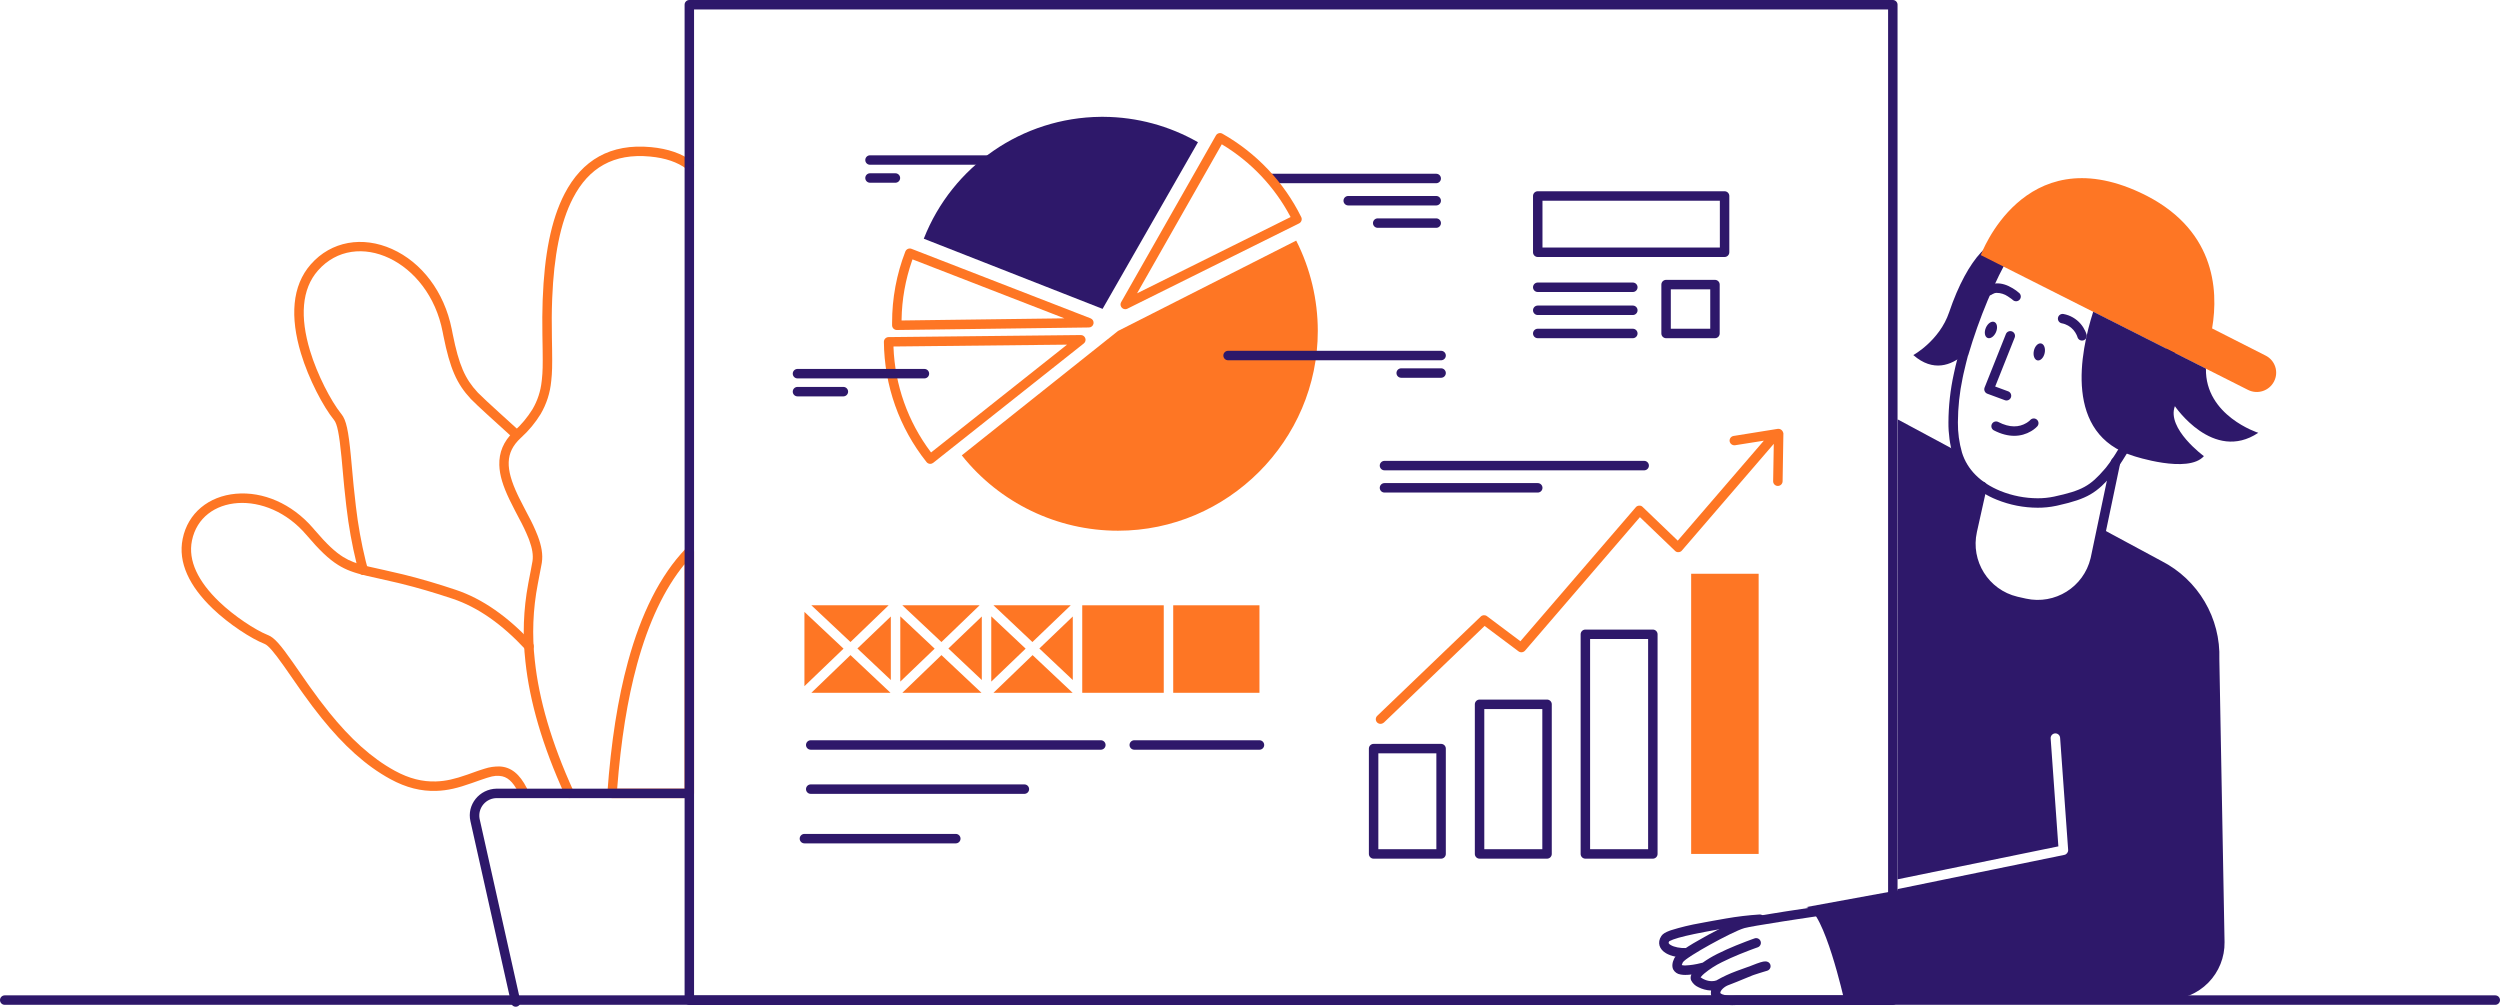
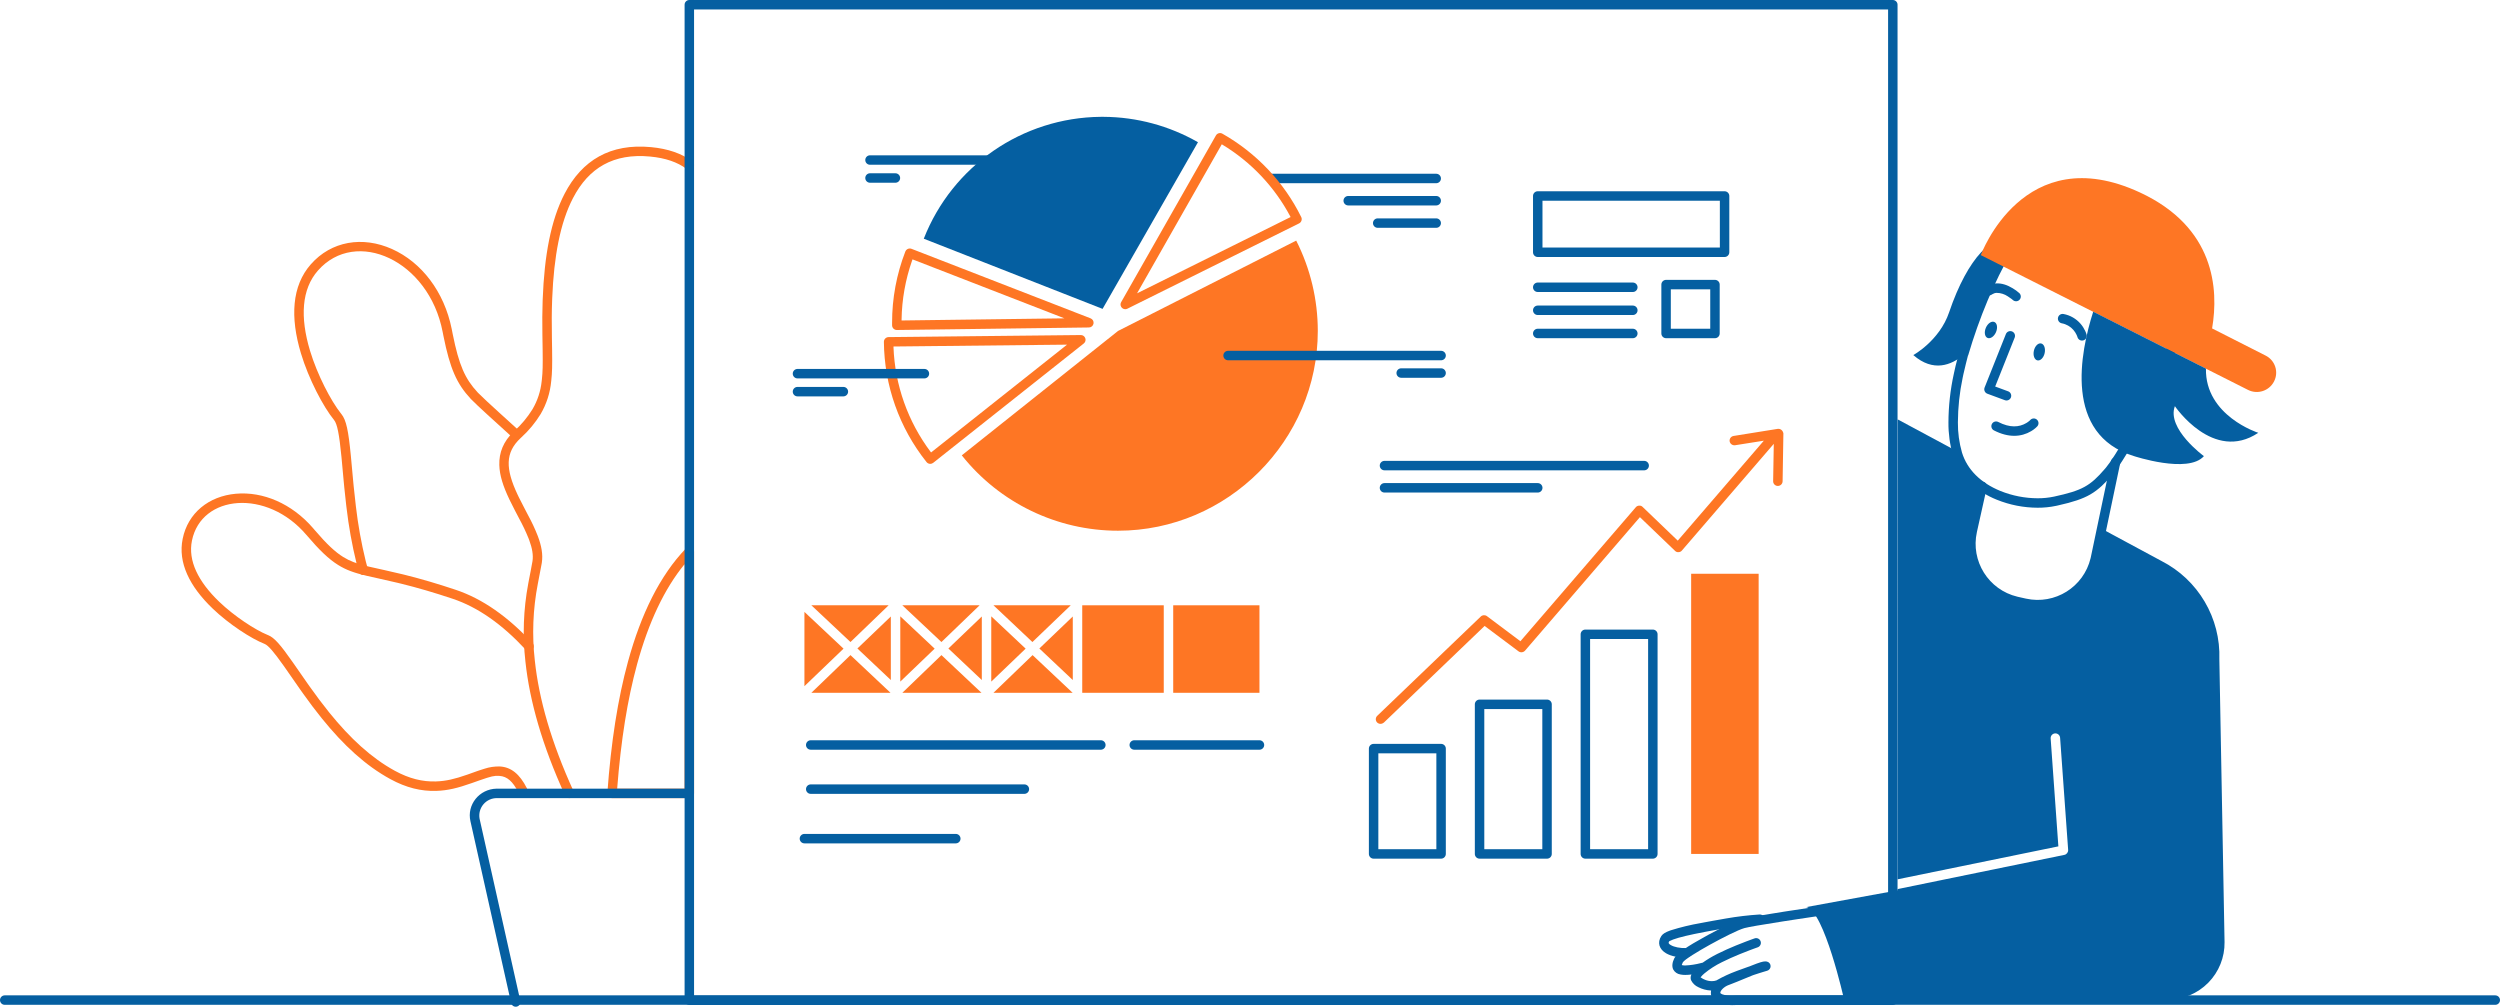
<svg xmlns="http://www.w3.org/2000/svg" viewBox="0 0 1585.6 638.5">
  <g id="graphs_and_statistics_outline_II" data-name="graphs and statistics/outline_II" transform="translate(2.6 2.6)">
    <g id="graphs_and_statistics_outline_II-2" data-name="graphs and statistics/outline_II">
      <g id="graphs_and_statistics_outline_II-3" data-name="graphs and statistics_outline_II">
        <g id="flower_1_" transform="translate(115 93)">
          <g id="leaves_1_">
            <g id="leaf_IV_1_" transform="translate(72 60)">
              <path id="Path" d="M10.529,14.177C23.51-.563,43.377-3.859,62.046,4.522,80.732,12.911,95.118,31.493,99.884,55.27l.472,2.411.164.822c3.947,19.6,7.747,28.251,15.8,36.919l.28.3c4.264,4.432,22.753,20.943,25.431,23.452a3,3,0,1,1-4.1,4.378l-2.583-2.357c-6.035-5.469-19.816-17.872-23.284-21.539l-.137-.146c-8.906-9.586-13.139-19.224-17.287-39.818q-.251-1.247-.505-2.565c-8.709-45.49-55.049-66.293-79.1-38.981C4.647,29.933,3.6,47.719,10,68.969c4.613,15.316,13.293,31.91,19.623,39.848l.282.35c3.119,3.835,4.464,10.639,6,26.487l1.477,16.056.314,3.253c.451,4.577.9,8.666,1.394,12.706a282.075,282.075,0,0,0,6.21,34.616q.658,2.617,1.37,5.167a3,3,0,1,1-5.779,1.615q-.734-2.626-1.41-5.319A287.893,287.893,0,0,1,33.134,168.4l-.229-1.893c-.413-3.482-.795-7.042-1.18-10.951l-.4-4.19c-.339-3.644-1.077-11.822-1.225-13.4l-.164-1.722c-1.384-14.24-2.661-20.81-4.679-23.291-6.851-8.4-16.091-25.966-21-42.255C-2.679,47.67-1.514,27.851,10.529,14.177Z" transform="translate(-2.98 -2.159)" fill="#fe7624" />
            </g>
            <g id="leaf_II_1_" transform="translate(0 220)">
              <path id="Path-2" data-name="Path" d="M34.433.191C51.6-1.342,69.878,6.4,83.3,21.906l1.3,1.518c7.505,8.741,12.78,13.7,17.923,16.892,4.256,2.644,8.529,4.225,15.686,5.954l1.029.242c2.6.586,15.466,3.429,20.74,4.721l2.185.542c9.852,2.473,20.012,5.432,31.624,9.321C191,66.833,207.176,78.333,222.537,94.9a3,3,0,1,1-4.4,4.079c-14.726-15.884-30.1-26.809-46.253-32.195-11.891-3.982-22.217-6.971-32.26-9.461l-2.695-.654c-6.355-1.505-18.525-4.187-19.487-4.415-8.109-1.925-13.063-3.723-18.087-6.844C93.381,41.7,87.5,36.1,79.152,26.284,54.177-3.1,12.516.622,6.576,29.946,3.969,42.613,10.529,55.9,23.9,68.726,33.543,77.97,46.645,86.5,54.44,89.691l.392.158c4.013,1.572,7.906,6.125,15.681,17.221l9.01,12.948,1.62,2.3c4.366,6.145,8.33,11.44,12.4,16.482,13.414,16.619,26.887,29.011,41.737,37.111,9.1,4.982,17.588,7.025,26.045,6.749,6.346-.207,11.949-1.534,19.916-4.321l5.895-2.108,1.4-.488c1.333-.457,2.474-.825,3.573-1.147a28.826,28.826,0,0,1,9.735-1.434c7.08.387,12.572,4.711,17.172,13.827a3,3,0,1,1-5.357,2.7c-3.638-7.21-7.3-10.172-11.882-10.522l-.541-.031c-3.041-.146-4.588.161-12.359,2.87l-4.9,1.728c-8.892,3.151-15.167,4.682-22.455,4.92-9.534.311-19.088-1.988-29.119-7.481-15.639-8.53-29.662-21.427-43.528-38.607-3.911-4.845-7.714-9.9-11.843-15.683l-1.848-2.608-9.57-13.747-.945-1.342c-6.163-8.708-9.641-12.733-11.918-13.71l-.113-.046c-8.482-3.35-22.526-12.44-32.887-22.375C5.042,58.956-2.412,43.853.7,28.746,4,12.429,17.211,1.728,34.433.191Z" transform="translate(-2.437 -2.641)" fill="#fe7624" />
            </g>
            <path id="Path-3" data-name="Path" d="M41.4,29.935C52.489,8.562,70.505-2.093,96.208.341c10.826,1.012,19.489,4.041,26.114,8.982a3,3,0,1,1-3.587,4.81c-5.686-4.24-13.3-6.9-23.089-7.818C72.462,4.12,56.725,13.426,46.729,32.7c-8.09,15.6-12.083,36.853-13.161,63.38l-.042,1.064c-.3,7.931-.315,14.223-.152,24.33l.125,7.616c.141,10.032.035,14.249-.539,19.418l-.031.273a50.385,50.385,0,0,1-6.7,20.856A68.8,68.8,0,0,1,14.07,184.362l-.594.559c-9.8,9.15-9.6,19.453-1.84,35.9l.78,1.625c.96,1.969,2,4,3.629,7.109l2.349,4.5a111.528,111.528,0,0,1,6,12.879c2.415,6.352,3.36,11.8,2.6,16.844l-.148.9c-.582,3.348-2.239,11.714-2.415,12.67a160.322,160.322,0,0,0-1.89,48.686c2.612,24.435,10.383,51.778,24.617,82.954a3,3,0,1,1-5.458,2.492c-14.494-31.746-22.441-59.711-25.125-84.808a165.812,165.812,0,0,1,1.773-49.4l.27-1.464c.444-2.309,2.144-10.918,2.445-12.918.563-3.741-.144-8.048-2.071-13.274l-.38-1a117.438,117.438,0,0,0-6-12.676l-2.764-5.291c-1.447-2.783-2.4-4.683-3.384-6.733C2.351,215.3.2,208.51.013,201.977-.215,194.028,2.634,187.008,9,180.895l.379-.359a63.962,63.962,0,0,0,11.684-13.96,44.021,44.021,0,0,0,5.819-17.764l.141-1.222c.515-4.755.61-8.865.474-18.507l-.158-9.816c-.118-8.409-.092-14.235.146-21.123l.044-1.227C28.575,69.084,32.708,46.7,41.4,29.935Z" transform="translate(199.071 -2.628)" fill="#fe7624" />
            <path id="Path-4" data-name="Path" d="M52,159.306H3a3,3,0,0,1-2.993-3.217C2.371,123.569,6.652,96.31,13.094,72.752c2.084-7.62,4.417-14.9,6.935-21.63a189.574,189.574,0,0,1,8.388-19.245,145.007,145.007,0,0,1,9.911-16.763A114.894,114.894,0,0,1,49.834.931,2.952,2.952,0,0,1,51.977,0,2.986,2.986,0,0,1,55,3.006v153.3A3,3,0,0,1,52,159.306Zm-3-148.4-.128.156C36.231,26.5,26.14,47.792,18.881,74.335c-6.125,22.4-10.259,48.192-12.638,78.849l-.009.122H49Z" transform="translate(267.6 251.294)" fill="#fe7624" />
          </g>
-           <path id="pot_2_" d="M138.353,0a3,3,0,0,1,.176,5.995L138.353,6h-121A11.074,11.074,0,0,0,6.223,19.079L32.081,134.645a3,3,0,0,1-5.812,1.481l-.043-.171L.429,20.672C-1.986,10.165,6.095.2,17.021,0l.332,0Z" transform="translate(180.347 404.6)" fill="#2e186a" />
+           <path id="pot_2_" d="M138.353,0a3,3,0,0,1,.176,5.995L138.353,6h-121A11.074,11.074,0,0,0,6.223,19.079L32.081,134.645a3,3,0,0,1-5.812,1.481l-.043-.171L.429,20.672C-1.986,10.165,6.095.2,17.021,0l.332,0Z" transform="translate(180.347 404.6)" fill="#055fa1" />
        </g>
        <g id="whiteboard_2_" transform="translate(434)">
-           <path id="shape_15_" d="M766.3,637.4H3a3,3,0,0,1-3-3V3A3,3,0,0,1,3,0H766.3a3,3,0,0,1,3,3V634.4A3,3,0,0,1,766.3,637.4ZM6,6V631.4H763.3V6Z" transform="translate(-2.4 -2.6)" fill="#2e186a" />
+           <path id="shape_15_" d="M766.3,637.4H3a3,3,0,0,1-3-3V3A3,3,0,0,1,3,0H766.3a3,3,0,0,1,3,3V634.4A3,3,0,0,1,766.3,637.4ZM6,6V631.4H763.3V6Z" transform="translate(-2.4 -2.6)" fill="#055fa1" />
          <g id="graph_5_" transform="translate(434 269)">
-             <path id="Rectangle" d="M45.8,72.8H3a3,3,0,0,1-3-3V3A3,3,0,0,1,3,0H45.8a3,3,0,0,1,3,3V69.8A3,3,0,0,1,45.8,72.8ZM6,6V66.8H42.8V6Z" transform="translate(-2.4 200.2)" fill="#2e186a" />
-             <path id="Rectangle-2" data-name="Rectangle" d="M45.8,100.9H3a3,3,0,0,1-3-3V3A3,3,0,0,1,3,0H45.8a3,3,0,0,1,3,3V97.9A3,3,0,0,1,45.8,100.9ZM6,6V94.9H42.8V6Z" transform="translate(64.8 172.1)" fill="#2e186a" />
-             <path id="Rectangle-3" data-name="Rectangle" d="M45.8,145.3H3a3,3,0,0,1-3-3V3A3,3,0,0,1,3,0H45.8a3,3,0,0,1,3,3V142.3A3,3,0,0,1,45.8,145.3ZM6,6H6V139.3H42.8V6H6Z" transform="translate(131.9 127.7)" fill="#2e186a" />
+             <path id="Rectangle" d="M45.8,72.8H3a3,3,0,0,1-3-3V3A3,3,0,0,1,3,0H45.8a3,3,0,0,1,3,3V69.8A3,3,0,0,1,45.8,72.8ZM6,6V66.8H42.8V6Z" transform="translate(-2.4 200.2)" fill="#055fa1" />
+             <path id="Rectangle-2" data-name="Rectangle" d="M45.8,100.9H3a3,3,0,0,1-3-3V3A3,3,0,0,1,3,0H45.8a3,3,0,0,1,3,3V97.9A3,3,0,0,1,45.8,100.9ZM6,6V94.9H42.8V6Z" transform="translate(64.8 172.1)" fill="#055fa1" />
+             <path id="Rectangle-3" data-name="Rectangle" d="M45.8,145.3H3a3,3,0,0,1-3-3V3A3,3,0,0,1,3,0H45.8a3,3,0,0,1,3,3V142.3A3,3,0,0,1,45.8,145.3ZM6,6H6V139.3H42.8V6H6Z" transform="translate(131.9 127.7)" fill="#055fa1" />
            <rect id="Rectangle-4" data-name="Rectangle" width="42.8" height="177.7" transform="translate(202 92.3)" fill="#fe7624" />
            <path id="arrow_1_" d="M257.313.725a3.1,3.1,0,0,0-2.4-.7l-28,4.5a3.011,3.011,0,0,0-2.5,3.4,3.09,3.09,0,0,0,3.4,2.5l18.3-2.9-54.6,63.4-22.3-21.4a2.651,2.651,0,0,0-2.2-.8,2.814,2.814,0,0,0-2.1,1l-73.2,85-21.2-15.9a3.028,3.028,0,0,0-3.9.2l-65.7,63a2.988,2.988,0,0,0-.1,4.2,3.1,3.1,0,0,0,2.2.9,3.439,3.439,0,0,0,2.1-.8l63.9-61.3,21.5,16.1a3.077,3.077,0,0,0,4.1-.4l72.9-84.7,22.3,21.4a2.651,2.651,0,0,0,2.2.8,2.814,2.814,0,0,0,2.1-1l58.3-67.7-.4,23.7a2.946,2.946,0,0,0,3,3h0a3.009,3.009,0,0,0,3-3l.5-30.3A3.738,3.738,0,0,0,257.313.725Z" transform="translate(1.987 0.375)" fill="#fe7624" />
          </g>
          <g id="layout_II_1_" transform="translate(73 381)">
            <g id="lines_8_" transform="translate(0 88)">
-               <path id="Path-5" data-name="Path" d="M187,0a3,3,0,0,1,.176,5.995L187,6H3A3,3,0,0,1,2.824.005L3,0Z" transform="translate(1.6 -2.1)" fill="#2e186a" />
-               <path id="Path-6" data-name="Path" d="M138.5,0a3,3,0,0,1,.176,5.995L138.5,6H3A3,3,0,0,1,2.824.005L3,0Z" transform="translate(1.6 25.9)" fill="#2e186a" />
-               <path id="Path-7" data-name="Path" d="M99,0a3,3,0,0,1,.176,5.995L99,6H3A3,3,0,0,1,2.824.005L3,0Z" transform="translate(-2.4 57.3)" fill="#2e186a" />
-               <path id="Path-8" data-name="Path" d="M82.4,0a3,3,0,0,1,.176,5.995L82.4,6H3A3,3,0,0,1,2.824.005L3,0Z" transform="translate(206.8 -2.1)" fill="#2e186a" />
+               <path id="Path-5" data-name="Path" d="M187,0a3,3,0,0,1,.176,5.995L187,6H3A3,3,0,0,1,2.824.005L3,0Z" transform="translate(1.6 -2.1)" fill="#055fa1" />
+               <path id="Path-6" data-name="Path" d="M138.5,0a3,3,0,0,1,.176,5.995L138.5,6H3A3,3,0,0,1,2.824.005L3,0Z" transform="translate(1.6 25.9)" fill="#055fa1" />
+               <path id="Path-7" data-name="Path" d="M99,0a3,3,0,0,1,.176,5.995L99,6H3A3,3,0,0,1,2.824.005L3,0Z" transform="translate(-2.4 57.3)" fill="#055fa1" />
+               <path id="Path-8" data-name="Path" d="M82.4,0a3,3,0,0,1,.176,5.995L82.4,6H3A3,3,0,0,1,2.824.005L3,0Z" transform="translate(206.8 -2.1)" fill="#055fa1" />
            </g>
            <g id="oragne_bar">
              <path id="Path-9" data-name="Path" d="M0,20.3l21.2,20V0Z" transform="translate(91.9 7.4)" fill="#fe7624" />
              <path id="Path-10" data-name="Path" d="M0,41.4,21.8,20.5,0,0Z" transform="translate(61.4 7.3)" fill="#fe7624" />
              <path id="Path-11" data-name="Path" d="M49,0H0L24.7,23.3Z" transform="translate(120.5 0.3)" fill="#fe7624" />
              <path id="Path-12" data-name="Path" d="M24.8,0,0,23.9H50.2Z" transform="translate(62.7 31.9)" fill="#fe7624" />
              <path id="Path-13" data-name="Path" d="M0,41.4,21.8,20.5,0,0Z" transform="translate(119.1 7.3)" fill="#fe7624" />
              <path id="Path-14" data-name="Path" d="M0,0V47.1L24.8,23.3Z" transform="translate(0.6 4.5)" fill="#fe7624" />
              <path id="Path-15" data-name="Path" d="M24.8,0,0,23.9H50.2Z" transform="translate(5 31.9)" fill="#fe7624" />
              <path id="Path-16" data-name="Path" d="M49,0H0L24.8,23.3Z" transform="translate(5 0.3)" fill="#fe7624" />
              <path id="Path-17" data-name="Path" d="M21.2,40.3V0L0,20.3Z" transform="translate(149.6 7.4)" fill="#fe7624" />
              <path id="Path-18" data-name="Path" d="M0,20.3l21.2,20V0Z" transform="translate(34.2 7.4)" fill="#fe7624" />
              <path id="Path-19" data-name="Path" d="M24.8,0,0,23.9H50.2Z" transform="translate(120.5 31.9)" fill="#fe7624" />
              <path id="Path-20" data-name="Path" d="M49,0H0L24.8,23.3Z" transform="translate(62.7 0.3)" fill="#fe7624" />
              <path id="Path-21" data-name="Path" d="M51.7,0H0V55.5H51.7Z" transform="translate(176.8 0.3)" fill="#fe7624" />
              <path id="Path-22" data-name="Path" d="M54.7,0H0V55.5H54.7Z" transform="translate(234.5 0.3)" fill="#fe7624" />
              <path id="Path-23" data-name="Path" d="M.4.45c.1.1.1.1.2.1V.45Z" transform="translate(170.2 55.35)" fill="#fe7624" />
            </g>
          </g>
          <g id="layout_3_" transform="translate(538 121)">
-             <path id="Rectangle-5" data-name="Rectangle" d="M34,37H3a3,3,0,0,1-3-3V3A3,3,0,0,1,3,0H34a3,3,0,0,1,3,3V34A3,3,0,0,1,34,37ZM6,6V31H31V6Z" transform="translate(79.1 53.9)" fill="#2e186a" />
-             <path id="Rectangle-6" data-name="Rectangle" d="M121.5,41.7H3a3,3,0,0,1-3-3V3A3,3,0,0,1,3,0H121.5a3,3,0,0,1,3,3V38.7A3,3,0,0,1,121.5,41.7ZM6,6V35.7H118.5V6Z" transform="translate(-2.3 -2.3)" fill="#2e186a" />
-             <path id="Path-24" data-name="Path" d="M63.3,0a3,3,0,0,1,.176,5.995L63.3,6H3A3,3,0,0,1,2.824.005L3,0Z" transform="translate(-2.3 84.9)" fill="#2e186a" />
-             <path id="Path-25" data-name="Path" d="M63.3,0a3,3,0,0,1,.176,5.995L63.3,6H3A3,3,0,0,1,2.824.005L3,0Z" transform="translate(-2.3 70.2)" fill="#2e186a" />
-             <path id="Path-26" data-name="Path" d="M63.3,0a3,3,0,0,1,.176,5.995L63.3,6H3A3,3,0,0,1,2.824.005L3,0Z" transform="translate(-2.3 55.6)" fill="#2e186a" />
+             <path id="Rectangle-5" data-name="Rectangle" d="M34,37H3a3,3,0,0,1-3-3V3A3,3,0,0,1,3,0H34a3,3,0,0,1,3,3V34A3,3,0,0,1,34,37ZM6,6V31H31V6Z" transform="translate(79.1 53.9)" fill="#055fa1" />
+             <path id="Rectangle-6" data-name="Rectangle" d="M121.5,41.7H3a3,3,0,0,1-3-3V3A3,3,0,0,1,3,0H121.5a3,3,0,0,1,3,3V38.7A3,3,0,0,1,121.5,41.7ZM6,6V35.7H118.5V6Z" transform="translate(-2.3 -2.3)" fill="#055fa1" />
+             <path id="Path-24" data-name="Path" d="M63.3,0a3,3,0,0,1,.176,5.995L63.3,6H3A3,3,0,0,1,2.824.005L3,0Z" transform="translate(-2.3 84.9)" fill="#055fa1" />
+             <path id="Path-25" data-name="Path" d="M63.3,0a3,3,0,0,1,.176,5.995L63.3,6H3A3,3,0,0,1,2.824.005L3,0Z" transform="translate(-2.3 70.2)" fill="#055fa1" />
+             <path id="Path-26" data-name="Path" d="M63.3,0a3,3,0,0,1,.176,5.995L63.3,6H3A3,3,0,0,1,2.824.005L3,0Z" transform="translate(-2.3 55.6)" fill="#055fa1" />
          </g>
          <g id="lines_7_" transform="translate(441 292)">
-             <path id="Path-27" data-name="Path" d="M167.7,0a3,3,0,0,1,.176,5.995L167.7,6H3A3,3,0,0,1,2.824.005L3,0Z" transform="translate(-2.5 -2.3)" fill="#2e186a" />
-             <path id="Path-28" data-name="Path" d="M100.2,0a3,3,0,0,1,.176,5.995L100.2,6H3A3,3,0,0,1,2.824.005L3,0Z" transform="translate(-2.5 11.8)" fill="#2e186a" />
+             <path id="Path-27" data-name="Path" d="M167.7,0a3,3,0,0,1,.176,5.995L167.7,6H3A3,3,0,0,1,2.824.005L3,0Z" transform="translate(-2.5 -2.3)" fill="#055fa1" />
+             <path id="Path-28" data-name="Path" d="M100.2,0a3,3,0,0,1,.176,5.995L100.2,6H3A3,3,0,0,1,2.824.005L3,0Z" transform="translate(-2.5 11.8)" fill="#055fa1" />
          </g>
          <g id="circle_graph_4_" transform="translate(69 71)">
            <path id="Path-29" data-name="Path" d="M99.1,57.3,212.1,0a126.927,126.927,0,0,1,13.7,57.3c0,69.5-57.2,126.7-126.7,126.7A126.586,126.586,0,0,1,0,136.2Z" transform="translate(104.4 79)" fill="#fe7624" />
-             <path id="Path-30" data-name="Path" d="M107.7,0a3,3,0,0,1,.176,5.995L107.7,6H3A3,3,0,0,1,2.824.005L3,0Z" transform="translate(297.6 36.6)" fill="#2e186a" />
-             <path id="Path-31" data-name="Path" d="M58.8,0a3,3,0,0,1,.176,5.995L58.8,6H3A3,3,0,0,1,2.824.005L3,0Z" transform="translate(346.5 50.7)" fill="#2e186a" />
-             <path id="Path-32" data-name="Path" d="M40.1,0a3,3,0,0,1,.176,5.995L40.1,6H3A3,3,0,0,1,2.824.005L3,0Z" transform="translate(365.2 64.9)" fill="#2e186a" />
-             <path id="Path-33" data-name="Path" d="M138.1,0a3,3,0,0,1,.176,5.995L138.1,6H3A3,3,0,0,1,2.824.005L3,0Z" transform="translate(270.3 148.9)" fill="#2e186a" />
-             <path id="Path-34" data-name="Path" d="M28.3,0a3,3,0,0,1,.176,5.995L28.3,6H3A3,3,0,0,1,2.824.005L3,0Z" transform="translate(380.1 160)" fill="#2e186a" />
+             <path id="Path-30" data-name="Path" d="M107.7,0a3,3,0,0,1,.176,5.995L107.7,6H3A3,3,0,0,1,2.824.005L3,0Z" transform="translate(297.6 36.6)" fill="#055fa1" />
+             <path id="Path-31" data-name="Path" d="M58.8,0a3,3,0,0,1,.176,5.995L58.8,6H3A3,3,0,0,1,2.824.005L3,0Z" transform="translate(346.5 50.7)" fill="#055fa1" />
+             <path id="Path-32" data-name="Path" d="M40.1,0a3,3,0,0,1,.176,5.995L40.1,6H3A3,3,0,0,1,2.824.005L3,0Z" transform="translate(365.2 64.9)" fill="#055fa1" />
+             <path id="Path-33" data-name="Path" d="M138.1,0a3,3,0,0,1,.176,5.995L138.1,6H3A3,3,0,0,1,2.824.005L3,0Z" transform="translate(270.3 148.9)" fill="#055fa1" />
+             <path id="Path-34" data-name="Path" d="M28.3,0a3,3,0,0,1,.176,5.995L28.3,6H3A3,3,0,0,1,2.824.005L3,0Z" transform="translate(380.1 160)" fill="#055fa1" />
            <g id="Group" transform="translate(46 27)">
-               <path id="Path-35" data-name="Path" d="M83.5,0a3,3,0,0,1,.176,5.995L83.5,6H3A3,3,0,0,1,2.824.005L3,0Z" transform="translate(-2.8 -2.1)" fill="#2e186a" />
-               <path id="Path-36" data-name="Path" d="M19.1,0a3,3,0,0,1,.176,5.995L19.1,6H3A3,3,0,0,1,2.824.005L3,0Z" transform="translate(-2.8 9.3)" fill="#2e186a" />
+               <path id="Path-35" data-name="Path" d="M83.5,0a3,3,0,0,1,.176,5.995L83.5,6H3A3,3,0,0,1,2.824.005L3,0Z" transform="translate(-2.8 -2.1)" fill="#055fa1" />
+               <path id="Path-36" data-name="Path" d="M19.1,0a3,3,0,0,1,.176,5.995L19.1,6H3A3,3,0,0,1,2.824.005L3,0Z" transform="translate(-2.8 9.3)" fill="#055fa1" />
            </g>
            <path id="Path-37" data-name="Path" d="M29.4,81.7h0a2.986,2.986,0,0,1-2.35-1.133A124.147,124.147,0,0,1,0,4.332,3,3,0,0,1,2.968,1.3L124.868,0h.036a2.963,2.963,0,0,1,2.83,2.015,2.934,2.934,0,0,1-.97,3.337l-95.5,75.7A2.968,2.968,0,0,1,29.4,81.7ZM116.169,6.092,6.07,7.267l.016.444a117.947,117.947,0,0,0,23.6,66.447l.233.307Z" transform="translate(55 138.9)" fill="#fe7624" />
            <path id="Path-38" data-name="Path" d="M3,51.7a3,3,0,0,1-3-3V47.1A124.721,124.721,0,0,1,8.4,1.919,3.018,3.018,0,0,1,11.2,0a2.988,2.988,0,0,1,1.085.2l113.6,44.1a3,3,0,0,1-1.047,5.8L3.039,51.7ZM12.949,6.9l-.327.924A118.84,118.84,0,0,0,6.017,45.067l-.007.593,103.3-1.357Z" transform="translate(60.2 83.999)" fill="#fe7624" />
            <path id="Path-39" data-name="Path" d="M3,111.715A3.03,3.03,0,0,1,.4,110.186a2.911,2.911,0,0,1,0-2.968l60.1-105.7A3,3,0,0,1,64.594.391a124.111,124.111,0,0,1,29,22.711,123.093,123.093,0,0,1,21.013,30.172,3.005,3.005,0,0,1-1.356,4.013l-108.9,54.1A3.021,3.021,0,0,1,3,111.715ZM64.222,7.121,10.477,101.643l97.389-48.382-.189-.359a117.828,117.828,0,0,0-43.1-45.568Z" transform="translate(205.085 10.799)" fill="#fe7624" />
-             <path id="Path-40" data-name="Path" d="M173.9,16.1A121.894,121.894,0,0,0,114.2,0h-2A121.762,121.762,0,0,0,0,77.3l113.4,44.5Z" transform="translate(80.3 0.5)" fill="#2e186a" />
-             <path id="Path-41" data-name="Path" d="M83.5,0a3,3,0,0,1,.176,5.995L83.5,6H3A3,3,0,0,1,2.824.005L3,0Z" transform="translate(-2.8 160.4)" fill="#2e186a" />
-             <path id="Path-42" data-name="Path" d="M32.1,0a3,3,0,0,1,.176,5.995L32.1,6H3A3,3,0,0,1,2.824.005L3,0Z" transform="translate(-2.8 171.8)" fill="#2e186a" />
+             <path id="Path-40" data-name="Path" d="M173.9,16.1A121.894,121.894,0,0,0,114.2,0h-2A121.762,121.762,0,0,0,0,77.3l113.4,44.5Z" transform="translate(80.3 0.5)" fill="#055fa1" />
+             <path id="Path-41" data-name="Path" d="M83.5,0a3,3,0,0,1,.176,5.995L83.5,6H3A3,3,0,0,1,2.824.005L3,0Z" transform="translate(-2.8 160.4)" fill="#055fa1" />
+             <path id="Path-42" data-name="Path" d="M32.1,0a3,3,0,0,1,.176,5.995L32.1,6H3A3,3,0,0,1,2.824.005L3,0Z" transform="translate(-2.8 171.8)" fill="#055fa1" />
          </g>
        </g>
        <g id="man_7_" transform="translate(1052 110)">
          <g id="hand_II_7_" transform="translate(0 463)">
-             <path id="Path-43" data-name="Path" d="M63.732.006a3,3,0,0,1,.374,5.988A188.984,188.984,0,0,0,44.926,8.2l-8.46,1.486-3.665.661c-.927.17-1.82.335-2.69.5l-1.291.244c-9.329,1.775-16.028,3.342-19.927,4.78A15.449,15.449,0,0,0,6.77,16.8c-.121.068-.224.131-.306.186l-.119.084c-.586.946-.407,1.444.921,2.254l.172.1c2.148,1.263,5.839,2.008,9.676,1.875a3,3,0,1,1,.207,6c-4.894.169-9.692-.8-12.924-2.7C.115,22.08-1.36,17.848,1.412,13.653c.941-1.432,2.674-2.406,5.4-3.413l.619-.222A147.572,147.572,0,0,1,26.369,5.449L29,4.948c1.539-.289,3.143-.583,4.883-.9L42.4,2.545A194.988,194.988,0,0,1,63.732.006Z" transform="translate(-2.319 4.4)" fill="#2e186a" />
-             <path id="Path-44" data-name="Path" d="M37.843,64.487c-4.187,0-7.469-.641-9.756-1.906a6.488,6.488,0,0,1-3.66-5.665l-.005-.24a7.115,7.115,0,0,1,.109-1.283l.033-.175-.284-.012A19.194,19.194,0,0,1,16.451,53.1a9.379,9.379,0,0,1-4.606-4.454l-.069-.194a4.6,4.6,0,0,1,.282-3.316l.032-.074-.2.026a30.727,30.727,0,0,1-3.679.25A15.41,15.41,0,0,1,5.354,45.1L5.1,45.045A6.2,6.2,0,0,1,.537,41.86c-.9-1.876-.655-4.39.69-7.079,1.4-2.865,7.819-7.353,20.192-14.125l1.86-1.01c8.507-4.577,16.819-8.528,20.215-9.608l.59-.176C46.851,9.09,55.754,7.545,71.3,5.139l3.322-.511c4.2-.643,8.7-1.323,13.4-2.021L99.971.846,105.6.031a3,3,0,0,1,3.3,2.094l.047.171,14.1,58.4a3,3,0,0,1-2.741,3.7l-.175.005h-79.5l-.342.02C39.442,64.464,38.622,64.487,37.843,64.487ZM58.91,36.754a4.777,4.777,0,0,1,.991.1l.085.019a3,3,0,0,1,.158,5.81l-.87.254-1.6.481c-.8.243-1.526.469-2.233.691l-.592.187c-.924.294-1.817.583-2.652.859L51.17,45.5l-3.256,1.324L41.03,49.654c-2.079.846-3.417,1.372-4.769,1.876l-.537.2c-2.951,1.047-5.314,3.535-5.3,4.9,0,.288.2.563,1.135.971a16.482,16.482,0,0,0,6.149.9c.687,0,1.418-.02,2.175-.06l.454-.026.186-.006H116.31L103.746,6.36,96.788,7.375,88.906,8.541c-3.577.533-6.73,1.006-9.639,1.448L69.92,11.426c-13.461,2.1-21.822,3.553-24.178,4.2l-.2.057C41.6,16.813,31.832,21.747,23.9,26.138c-7.446,4.123-16.444,9.558-17.3,11.3a7.23,7.23,0,0,0-.56,1.414l-.034.154L6,39.082l.155.047.215.052A8.883,8.883,0,0,0,8.2,39.34a47.587,47.587,0,0,0,9.872-1.508l1.17-.279.054-.04a69.667,69.667,0,0,1,8.969-5.383l.409-.208c1.768-.892,3.735-1.823,5.847-2.767,3.66-1.636,7.734-3.307,12.109-4.969l1.21-.456c.57-.213,1.145-.426,1.711-.634l1.372-.5,1.222-.433a3,3,0,0,1,2.128,5.608l-1.623.581-1.038.376c-.952.349-1.912.707-2.853,1.065-4.269,1.622-8.236,3.249-11.79,4.838-2.031.908-3.912,1.8-5.591,2.646a56.272,56.272,0,0,0-11.135,7.161A17.141,17.141,0,0,0,18.03,46.68l-.12.158.185.145a11.582,11.582,0,0,0,2.741,1.48,11.723,11.723,0,0,0,4.2.825,8.749,8.749,0,0,0,2.89-.471L28,48.792l.254-.154A82.418,82.418,0,0,1,40.379,43l.653-.252c2.045-.783,4.257-1.584,6.574-2.38l1.422-.482,1.39-.556C55.268,37.4,57.411,36.754,58.91,36.754Z" transform="translate(6.078 -2.6)" fill="#2e186a" />
+             <path id="Path-43" data-name="Path" d="M63.732.006a3,3,0,0,1,.374,5.988A188.984,188.984,0,0,0,44.926,8.2l-8.46,1.486-3.665.661c-.927.17-1.82.335-2.69.5l-1.291.244c-9.329,1.775-16.028,3.342-19.927,4.78A15.449,15.449,0,0,0,6.77,16.8c-.121.068-.224.131-.306.186l-.119.084c-.586.946-.407,1.444.921,2.254l.172.1c2.148,1.263,5.839,2.008,9.676,1.875a3,3,0,1,1,.207,6c-4.894.169-9.692-.8-12.924-2.7C.115,22.08-1.36,17.848,1.412,13.653c.941-1.432,2.674-2.406,5.4-3.413l.619-.222A147.572,147.572,0,0,1,26.369,5.449L29,4.948c1.539-.289,3.143-.583,4.883-.9L42.4,2.545A194.988,194.988,0,0,1,63.732.006Z" transform="translate(-2.319 4.4)" fill="#055fa1" />
+             <path id="Path-44" data-name="Path" d="M37.843,64.487c-4.187,0-7.469-.641-9.756-1.906a6.488,6.488,0,0,1-3.66-5.665l-.005-.24a7.115,7.115,0,0,1,.109-1.283l.033-.175-.284-.012A19.194,19.194,0,0,1,16.451,53.1a9.379,9.379,0,0,1-4.606-4.454l-.069-.194a4.6,4.6,0,0,1,.282-3.316l.032-.074-.2.026a30.727,30.727,0,0,1-3.679.25A15.41,15.41,0,0,1,5.354,45.1L5.1,45.045A6.2,6.2,0,0,1,.537,41.86c-.9-1.876-.655-4.39.69-7.079,1.4-2.865,7.819-7.353,20.192-14.125l1.86-1.01c8.507-4.577,16.819-8.528,20.215-9.608l.59-.176C46.851,9.09,55.754,7.545,71.3,5.139l3.322-.511c4.2-.643,8.7-1.323,13.4-2.021L99.971.846,105.6.031a3,3,0,0,1,3.3,2.094l.047.171,14.1,58.4a3,3,0,0,1-2.741,3.7l-.175.005h-79.5l-.342.02C39.442,64.464,38.622,64.487,37.843,64.487ZM58.91,36.754a4.777,4.777,0,0,1,.991.1l.085.019a3,3,0,0,1,.158,5.81l-.87.254-1.6.481c-.8.243-1.526.469-2.233.691l-.592.187c-.924.294-1.817.583-2.652.859L51.17,45.5l-3.256,1.324L41.03,49.654c-2.079.846-3.417,1.372-4.769,1.876l-.537.2c-2.951,1.047-5.314,3.535-5.3,4.9,0,.288.2.563,1.135.971a16.482,16.482,0,0,0,6.149.9c.687,0,1.418-.02,2.175-.06l.454-.026.186-.006H116.31L103.746,6.36,96.788,7.375,88.906,8.541c-3.577.533-6.73,1.006-9.639,1.448L69.92,11.426c-13.461,2.1-21.822,3.553-24.178,4.2l-.2.057C41.6,16.813,31.832,21.747,23.9,26.138c-7.446,4.123-16.444,9.558-17.3,11.3a7.23,7.23,0,0,0-.56,1.414l-.034.154L6,39.082l.155.047.215.052A8.883,8.883,0,0,0,8.2,39.34a47.587,47.587,0,0,0,9.872-1.508l1.17-.279.054-.04a69.667,69.667,0,0,1,8.969-5.383l.409-.208c1.768-.892,3.735-1.823,5.847-2.767,3.66-1.636,7.734-3.307,12.109-4.969l1.21-.456c.57-.213,1.145-.426,1.711-.634l1.372-.5,1.222-.433a3,3,0,0,1,2.128,5.608l-1.623.581-1.038.376c-.952.349-1.912.707-2.853,1.065-4.269,1.622-8.236,3.249-11.79,4.838-2.031.908-3.912,1.8-5.591,2.646a56.272,56.272,0,0,0-11.135,7.161A17.141,17.141,0,0,0,18.03,46.68l-.12.158.185.145a11.582,11.582,0,0,0,2.741,1.48,11.723,11.723,0,0,0,4.2.825,8.749,8.749,0,0,0,2.89-.471L28,48.792l.254-.154A82.418,82.418,0,0,1,40.379,43l.653-.252c2.045-.783,4.257-1.584,6.574-2.38l1.422-.482,1.39-.556C55.268,37.4,57.411,36.754,58.91,36.754Z" transform="translate(6.078 -2.6)" fill="#055fa1" />
          </g>
-           <path id="body_5_" d="M262,152.2a67.417,67.417,0,0,0-36.7-62.4L187.6,69.5l-4.1,18.6a37.5,37.5,0,0,1-44.7,28.5l-4.9-1.1a37.5,37.5,0,0,1-28.5-44.7l6.3-28.3c-7.2-5-12.9-11.8-15.6-20.6-.2-.6-.3-1.2-.5-1.7L58,0l-.1,291.7,102-20.9L155,202.3a3.007,3.007,0,0,1,6-.4l5.1,71.1a3.042,3.042,0,0,1-2.4,3.2L57.9,297.9v.8L0,309.3C11.4,311.5,24,368,24,368H229.4a35.94,35.94,0,0,0,35.9-36.5Z" transform="translate(91 153.4)" fill="#2e186a" />
+           <path id="body_5_" d="M262,152.2a67.417,67.417,0,0,0-36.7-62.4L187.6,69.5l-4.1,18.6a37.5,37.5,0,0,1-44.7,28.5l-4.9-1.1a37.5,37.5,0,0,1-28.5-44.7l6.3-28.3c-7.2-5-12.9-11.8-15.6-20.6-.2-.6-.3-1.2-.5-1.7L58,0l-.1,291.7,102-20.9L155,202.3a3.007,3.007,0,0,1,6-.4l5.1,71.1a3.042,3.042,0,0,1-2.4,3.2L57.9,297.9v.8L0,309.3C11.4,311.5,24,368,24,368H229.4a35.94,35.94,0,0,0,35.9-36.5Z" transform="translate(91 153.4)" fill="#055fa1" />
          <g id="head_10_" transform="translate(158)">
-             <path id="neck_5_" d="M91.865,2.385a3,3,0,0,1,5.9,1.059l-.031.174L84.93,64.653A40.5,40.5,0,0,1,37.3,95.568l-.654-.14-4.9-1.1A40.5,40.5,0,0,1,.833,46.7l.14-.654,6.3-28.3a3,3,0,0,1,5.89,1.131l-.033.173-6.3,28.3A34.495,34.495,0,0,0,32.5,88.345l.556.129,4.9,1.1A34.487,34.487,0,0,0,78.937,63.94l.128-.555Z" transform="translate(34.399 177.499)" fill="#2e186a" />
-             <path id="face_11_" d="M56.557,185.853h0A69.543,69.543,0,0,1,30.739,180.8a53.259,53.259,0,0,1-17.63-11.385,40.344,40.344,0,0,1-10.252-16.8A73.117,73.117,0,0,1,0,131.725a146.844,146.844,0,0,1,3.372-30.606c.69-3.321,1.469-6.612,2.315-9.783.1-.366.186-.69.268-.99l.256-.919.243-.853.269-.915V87.65l.018-.063A340.691,340.691,0,0,1,19.008,52.819,267.358,267.358,0,0,1,34.681,20.93l.662-1.125.28-.466A39.781,39.781,0,0,1,50.551,4.647,40.628,40.628,0,0,1,70.163,0a57.14,57.14,0,0,1,5.976.324A75.666,75.666,0,0,1,94.607,4.855a87.037,87.037,0,0,1,9.3,4.094l1.02.535a93.02,93.02,0,0,1,18.09,12.358,68.717,68.717,0,0,1,12.549,14.6A62.035,62.035,0,0,1,142.913,53a70.011,70.011,0,0,1,2.473,18.211,87.265,87.265,0,0,1-3.908,25.969c-.86,2.838-1.835,5.585-2.9,8.167-.744,1.806-1.3,2.991-1.642,3.668l-.159.316-2.746,5.17q-.57,1.065-1.177,2.194l-1.806,3.347c-3.444,6.357-6.751,12.327-9.83,17.743-.436.765-.792,1.388-1.12,1.959l-1.444,2.51c-6.535,11.288-11.194,18.524-14.244,22.122l-.327.384c-4.593,5.385-8.763,9.609-14.19,12.72-4.809,2.757-10.728,4.763-20.43,6.922l-1.205.265A55.276,55.276,0,0,1,56.557,185.853ZM12.413,89.25h0c-.541,2.085-1.978,7.624-2.937,12.023l-.167.783-.3,1.442A139.4,139.4,0,0,0,6,131.683a67.19,67.19,0,0,0,2.588,19.165c3.331,10.793,11.775,19.229,24.418,24.395a63.712,63.712,0,0,0,23.55,4.611A49.272,49.272,0,0,0,66.986,178.8c17.733-3.855,22.854-6.649,32.233-17.586l.774-.911c2.845-3.423,7.493-10.708,13.813-21.654l1.089-1.893L116,134.815c3.326-5.848,6.943-12.389,10.749-19.443l.413-.768c.827-1.534,1.606-2.988,2.316-4.32l1.857-3.5.3-.6c.066-.134.144-.3.231-.484l.342-.743c.177-.4.335-.754.481-1.1l.338-.8c.991-2.406,1.9-4.97,2.7-7.623a81.282,81.282,0,0,0,3.65-24.181c-.193-24.441-12.735-43.442-37.277-56.477a79.941,79.941,0,0,0-9.607-4.3A69.663,69.663,0,0,0,75.508,6.291,51.181,51.181,0,0,0,70.157,6C57.119,6,47.143,11.673,40.5,22.863l-.645,1.1C29.237,42.168,19.521,65.365,12.5,89.277l-.089-.027Z" transform="translate(23.176 23.568)" fill="#2e186a" />
-             <path id="hair_II_1_" d="M31.9,72.041c5.9-20,15.3-45.3,28.3-67.1a28.965,28.965,0,0,1,1.9-2.9c-10.5-8.2-27.6,8.7-39.4,43.6-6.1,18-22.7,27.1-22.7,27.1,12.7,11.1,24.2,6.3,31.7,0C31.8,72.341,31.8,72.041,31.9,72.041Z" transform="translate(0.9 39.859)" fill="#2e186a" />
-             <path id="nose_9_" d="M13.714,1.891a3,3,0,0,1,5.635,2.054l-.06.166L6.926,35.152l8.214,3.035a3,3,0,0,1,1.831,3.687l-.056.167a3,3,0,0,1-3.687,1.831l-.167-.056-11.1-4.1A3,3,0,0,1,.152,35.959l.061-.169Z" transform="translate(45.899 97.399)" fill="#2e186a" />
-             <ellipse id="eye_II_13_" cx="5.5" cy="3.5" rx="5.5" ry="3.5" transform="matrix(0.394, -0.919, 0.919, 0.394, 44.745, 100.343)" fill="#2e186a" />
-             <ellipse id="eye_13_" cx="5.5" cy="3.5" rx="5.5" ry="3.5" transform="translate(76.18 115.216) rotate(-77.555)" fill="#2e186a" />
-             <path id="brow_II_9_" d="M.059,2.412A3,3,0,0,1,3.589.059,18.8,18.8,0,0,1,14.422,6.3a19.534,19.534,0,0,1,2.937,4.587,14.326,14.326,0,0,1,.846,2.265,3,3,0,0,1-5.76,1.671l-.091-.314a10.451,10.451,0,0,0-.448-1.121A13.577,13.577,0,0,0,9.87,10.207,12.819,12.819,0,0,0,2.412,5.942,3,3,0,0,1,.059,2.412Z" transform="translate(92.599 86.499)" fill="#2e186a" />
-             <path id="brow_9_" d="M7.334.035c3.589-.262,7.206.951,10.734,3.084a27.078,27.078,0,0,1,4.161,3.043,3,3,0,0,1-4.058,4.419l-.125-.111c-.153-.133-.391-.331-.7-.576a24.142,24.142,0,0,0-2.377-1.641A12.807,12.807,0,0,0,7.772,6.019,5.767,5.767,0,0,0,5,6.938l-.254.173A3,3,0,0,1,1.253,2.233,11.775,11.775,0,0,1,7.334.035Z" transform="translate(45.9 67.128)" fill="#2e186a" />
+             <path id="neck_5_" d="M91.865,2.385a3,3,0,0,1,5.9,1.059l-.031.174L84.93,64.653A40.5,40.5,0,0,1,37.3,95.568l-.654-.14-4.9-1.1A40.5,40.5,0,0,1,.833,46.7l.14-.654,6.3-28.3a3,3,0,0,1,5.89,1.131l-.033.173-6.3,28.3A34.495,34.495,0,0,0,32.5,88.345l.556.129,4.9,1.1A34.487,34.487,0,0,0,78.937,63.94l.128-.555Z" transform="translate(34.399 177.499)" fill="#055fa1" />
+             <path id="face_11_" d="M56.557,185.853h0A69.543,69.543,0,0,1,30.739,180.8a53.259,53.259,0,0,1-17.63-11.385,40.344,40.344,0,0,1-10.252-16.8A73.117,73.117,0,0,1,0,131.725a146.844,146.844,0,0,1,3.372-30.606c.69-3.321,1.469-6.612,2.315-9.783.1-.366.186-.69.268-.99l.256-.919.243-.853.269-.915V87.65l.018-.063A340.691,340.691,0,0,1,19.008,52.819,267.358,267.358,0,0,1,34.681,20.93l.662-1.125.28-.466A39.781,39.781,0,0,1,50.551,4.647,40.628,40.628,0,0,1,70.163,0a57.14,57.14,0,0,1,5.976.324A75.666,75.666,0,0,1,94.607,4.855a87.037,87.037,0,0,1,9.3,4.094l1.02.535a93.02,93.02,0,0,1,18.09,12.358,68.717,68.717,0,0,1,12.549,14.6A62.035,62.035,0,0,1,142.913,53a70.011,70.011,0,0,1,2.473,18.211,87.265,87.265,0,0,1-3.908,25.969c-.86,2.838-1.835,5.585-2.9,8.167-.744,1.806-1.3,2.991-1.642,3.668l-.159.316-2.746,5.17q-.57,1.065-1.177,2.194l-1.806,3.347c-3.444,6.357-6.751,12.327-9.83,17.743-.436.765-.792,1.388-1.12,1.959l-1.444,2.51c-6.535,11.288-11.194,18.524-14.244,22.122l-.327.384c-4.593,5.385-8.763,9.609-14.19,12.72-4.809,2.757-10.728,4.763-20.43,6.922l-1.205.265A55.276,55.276,0,0,1,56.557,185.853ZM12.413,89.25h0c-.541,2.085-1.978,7.624-2.937,12.023l-.167.783-.3,1.442A139.4,139.4,0,0,0,6,131.683a67.19,67.19,0,0,0,2.588,19.165c3.331,10.793,11.775,19.229,24.418,24.395a63.712,63.712,0,0,0,23.55,4.611A49.272,49.272,0,0,0,66.986,178.8c17.733-3.855,22.854-6.649,32.233-17.586l.774-.911c2.845-3.423,7.493-10.708,13.813-21.654l1.089-1.893L116,134.815c3.326-5.848,6.943-12.389,10.749-19.443l.413-.768c.827-1.534,1.606-2.988,2.316-4.32l1.857-3.5.3-.6c.066-.134.144-.3.231-.484l.342-.743c.177-.4.335-.754.481-1.1l.338-.8c.991-2.406,1.9-4.97,2.7-7.623a81.282,81.282,0,0,0,3.65-24.181c-.193-24.441-12.735-43.442-37.277-56.477a79.941,79.941,0,0,0-9.607-4.3A69.663,69.663,0,0,0,75.508,6.291,51.181,51.181,0,0,0,70.157,6C57.119,6,47.143,11.673,40.5,22.863l-.645,1.1C29.237,42.168,19.521,65.365,12.5,89.277l-.089-.027Z" transform="translate(23.176 23.568)" fill="#055fa1" />
+             <path id="hair_II_1_" d="M31.9,72.041c5.9-20,15.3-45.3,28.3-67.1a28.965,28.965,0,0,1,1.9-2.9c-10.5-8.2-27.6,8.7-39.4,43.6-6.1,18-22.7,27.1-22.7,27.1,12.7,11.1,24.2,6.3,31.7,0C31.8,72.341,31.8,72.041,31.9,72.041Z" transform="translate(0.9 39.859)" fill="#055fa1" />
+             <path id="nose_9_" d="M13.714,1.891a3,3,0,0,1,5.635,2.054l-.06.166L6.926,35.152l8.214,3.035a3,3,0,0,1,1.831,3.687l-.056.167a3,3,0,0,1-3.687,1.831l-.167-.056-11.1-4.1A3,3,0,0,1,.152,35.959l.061-.169Z" transform="translate(45.899 97.399)" fill="#055fa1" />
+             <ellipse id="eye_II_13_" cx="5.5" cy="3.5" rx="5.5" ry="3.5" transform="matrix(0.394, -0.919, 0.919, 0.394, 44.745, 100.343)" fill="#055fa1" />
+             <ellipse id="eye_13_" cx="5.5" cy="3.5" rx="5.5" ry="3.5" transform="translate(76.18 115.216) rotate(-77.555)" fill="#055fa1" />
+             <path id="brow_II_9_" d="M.059,2.412A3,3,0,0,1,3.589.059,18.8,18.8,0,0,1,14.422,6.3a19.534,19.534,0,0,1,2.937,4.587,14.326,14.326,0,0,1,.846,2.265,3,3,0,0,1-5.76,1.671l-.091-.314a10.451,10.451,0,0,0-.448-1.121A13.577,13.577,0,0,0,9.87,10.207,12.819,12.819,0,0,0,2.412,5.942,3,3,0,0,1,.059,2.412Z" transform="translate(92.599 86.499)" fill="#055fa1" />
+             <path id="brow_9_" d="M7.334.035c3.589-.262,7.206.951,10.734,3.084a27.078,27.078,0,0,1,4.161,3.043,3,3,0,0,1-4.058,4.419l-.125-.111c-.153-.133-.391-.331-.7-.576a24.142,24.142,0,0,0-2.377-1.641A12.807,12.807,0,0,0,7.772,6.019,5.767,5.767,0,0,0,5,6.938l-.254.173A3,3,0,0,1,1.253,2.233,11.775,11.775,0,0,1,7.334.035Z" transform="translate(45.9 67.128)" fill="#055fa1" />
            <path id="cap_5_" d="M180.6,112.51l-33.9-17.2c4.3-25.2,1.6-64.2-45.7-86.2C27-25.29,0,48.81,0,48.81l169.5,85.5a12.31,12.31,0,0,0,16.5-5.4A12.111,12.111,0,0,0,180.6,112.51Z" transform="translate(43.7 0.39)" fill="#fe7624" />
-             <path id="mouth_9_" d="M28.879.745a3,3,0,0,1,.276,4.234,11.962,11.962,0,0,1-1.092,1.06,19.208,19.208,0,0,1-2.823,2.03c-6.363,3.774-14.4,4.254-23.616-.5A3,3,0,0,1,4.377,2.234c7.312,3.776,13.163,3.426,17.8.674a13.235,13.235,0,0,0,1.941-1.392l.246-.222.279-.274A3,3,0,0,1,28.879.745Z" transform="translate(50.399 152.8)" fill="#2e186a" />
-             <path id="hair_9_" d="M78.861,36.1,7.361,0c-8.3,25.9-18.7,77.8,25.6,91.5,0,0,34.6,11.5,44.6.1,0,0-23.8-17.4-18.4-31.7,0,0,24.3,36,52.9,16.9C111.961,76.8,78.261,66,78.861,36.1Z" transform="translate(107.639 85.1)" fill="#2e186a" />
+             <path id="mouth_9_" d="M28.879.745a3,3,0,0,1,.276,4.234,11.962,11.962,0,0,1-1.092,1.06,19.208,19.208,0,0,1-2.823,2.03c-6.363,3.774-14.4,4.254-23.616-.5A3,3,0,0,1,4.377,2.234c7.312,3.776,13.163,3.426,17.8.674a13.235,13.235,0,0,0,1.941-1.392l.246-.222.279-.274A3,3,0,0,1,28.879.745Z" transform="translate(50.399 152.8)" fill="#055fa1" />
+             <path id="hair_9_" d="M78.861,36.1,7.361,0c-8.3,25.9-18.7,77.8,25.6,91.5,0,0,34.6,11.5,44.6.1,0,0-23.8-17.4-18.4-31.7,0,0,24.3,36,52.9,16.9C111.961,76.8,78.261,66,78.861,36.1Z" transform="translate(107.639 85.1)" fill="#055fa1" />
          </g>
        </g>
-         <path id="line_8_" d="M1582.6,0a3,3,0,0,1,.176,5.995L1582.6,6H3A3,3,0,0,1,2.824.005L3,0Z" transform="translate(-2.6 628.7)" fill="#2e186a" />
+         <path id="line_8_" d="M1582.6,0a3,3,0,0,1,.176,5.995L1582.6,6H3A3,3,0,0,1,2.824.005L3,0Z" transform="translate(-2.6 628.7)" fill="#055fa1" />
      </g>
    </g>
  </g>
</svg>
